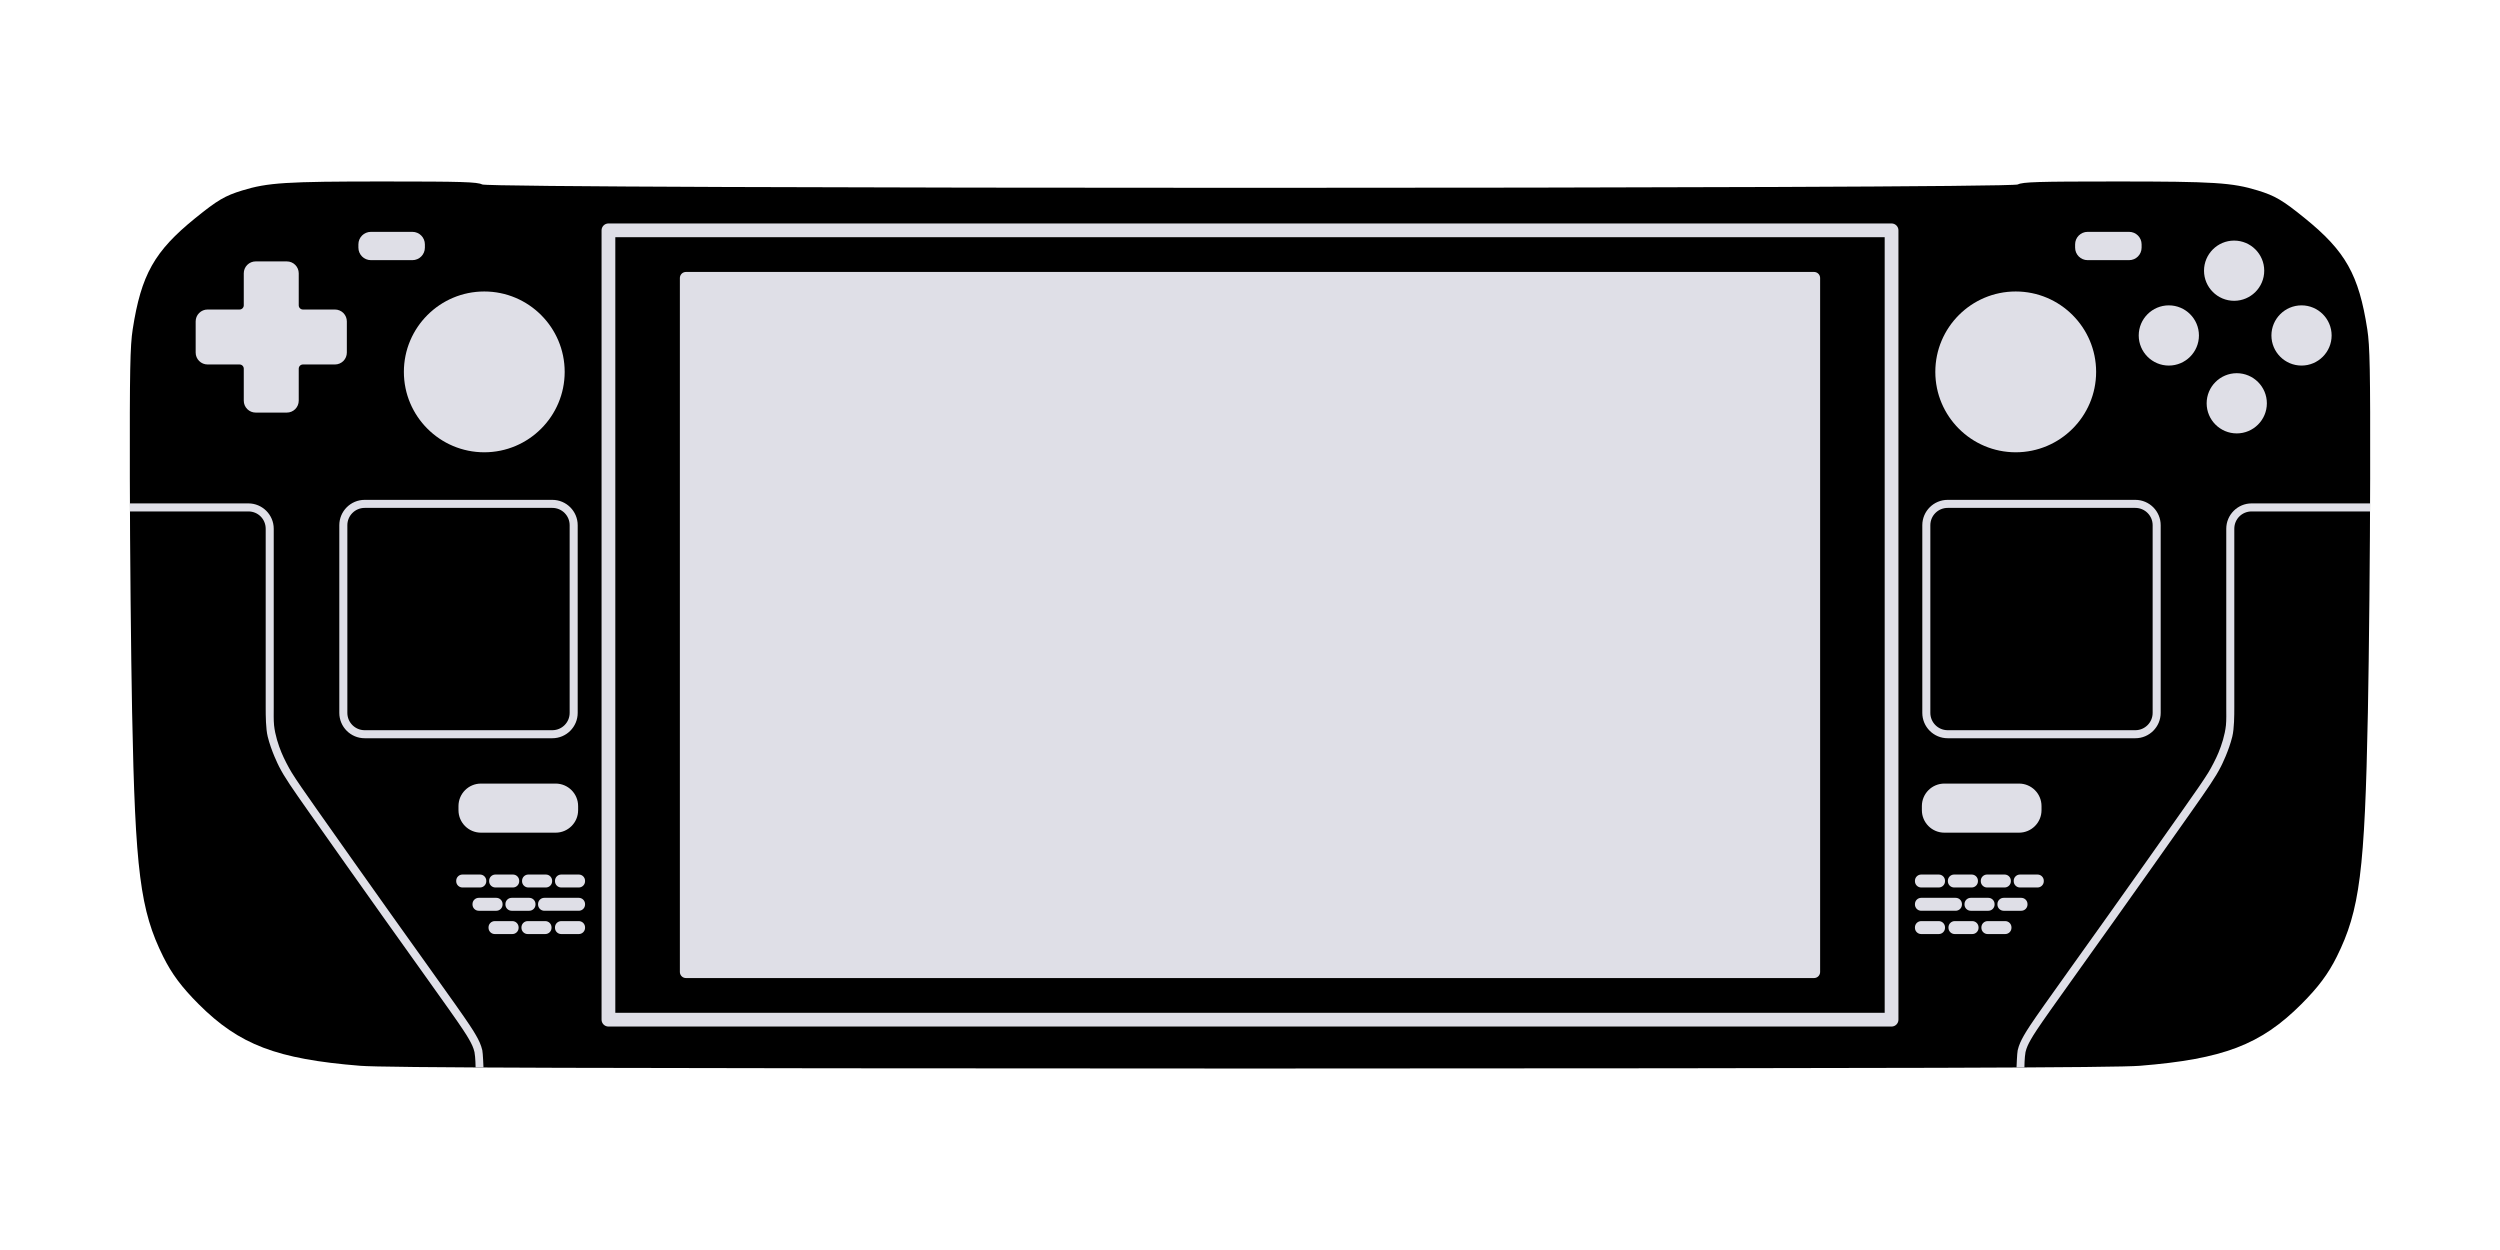
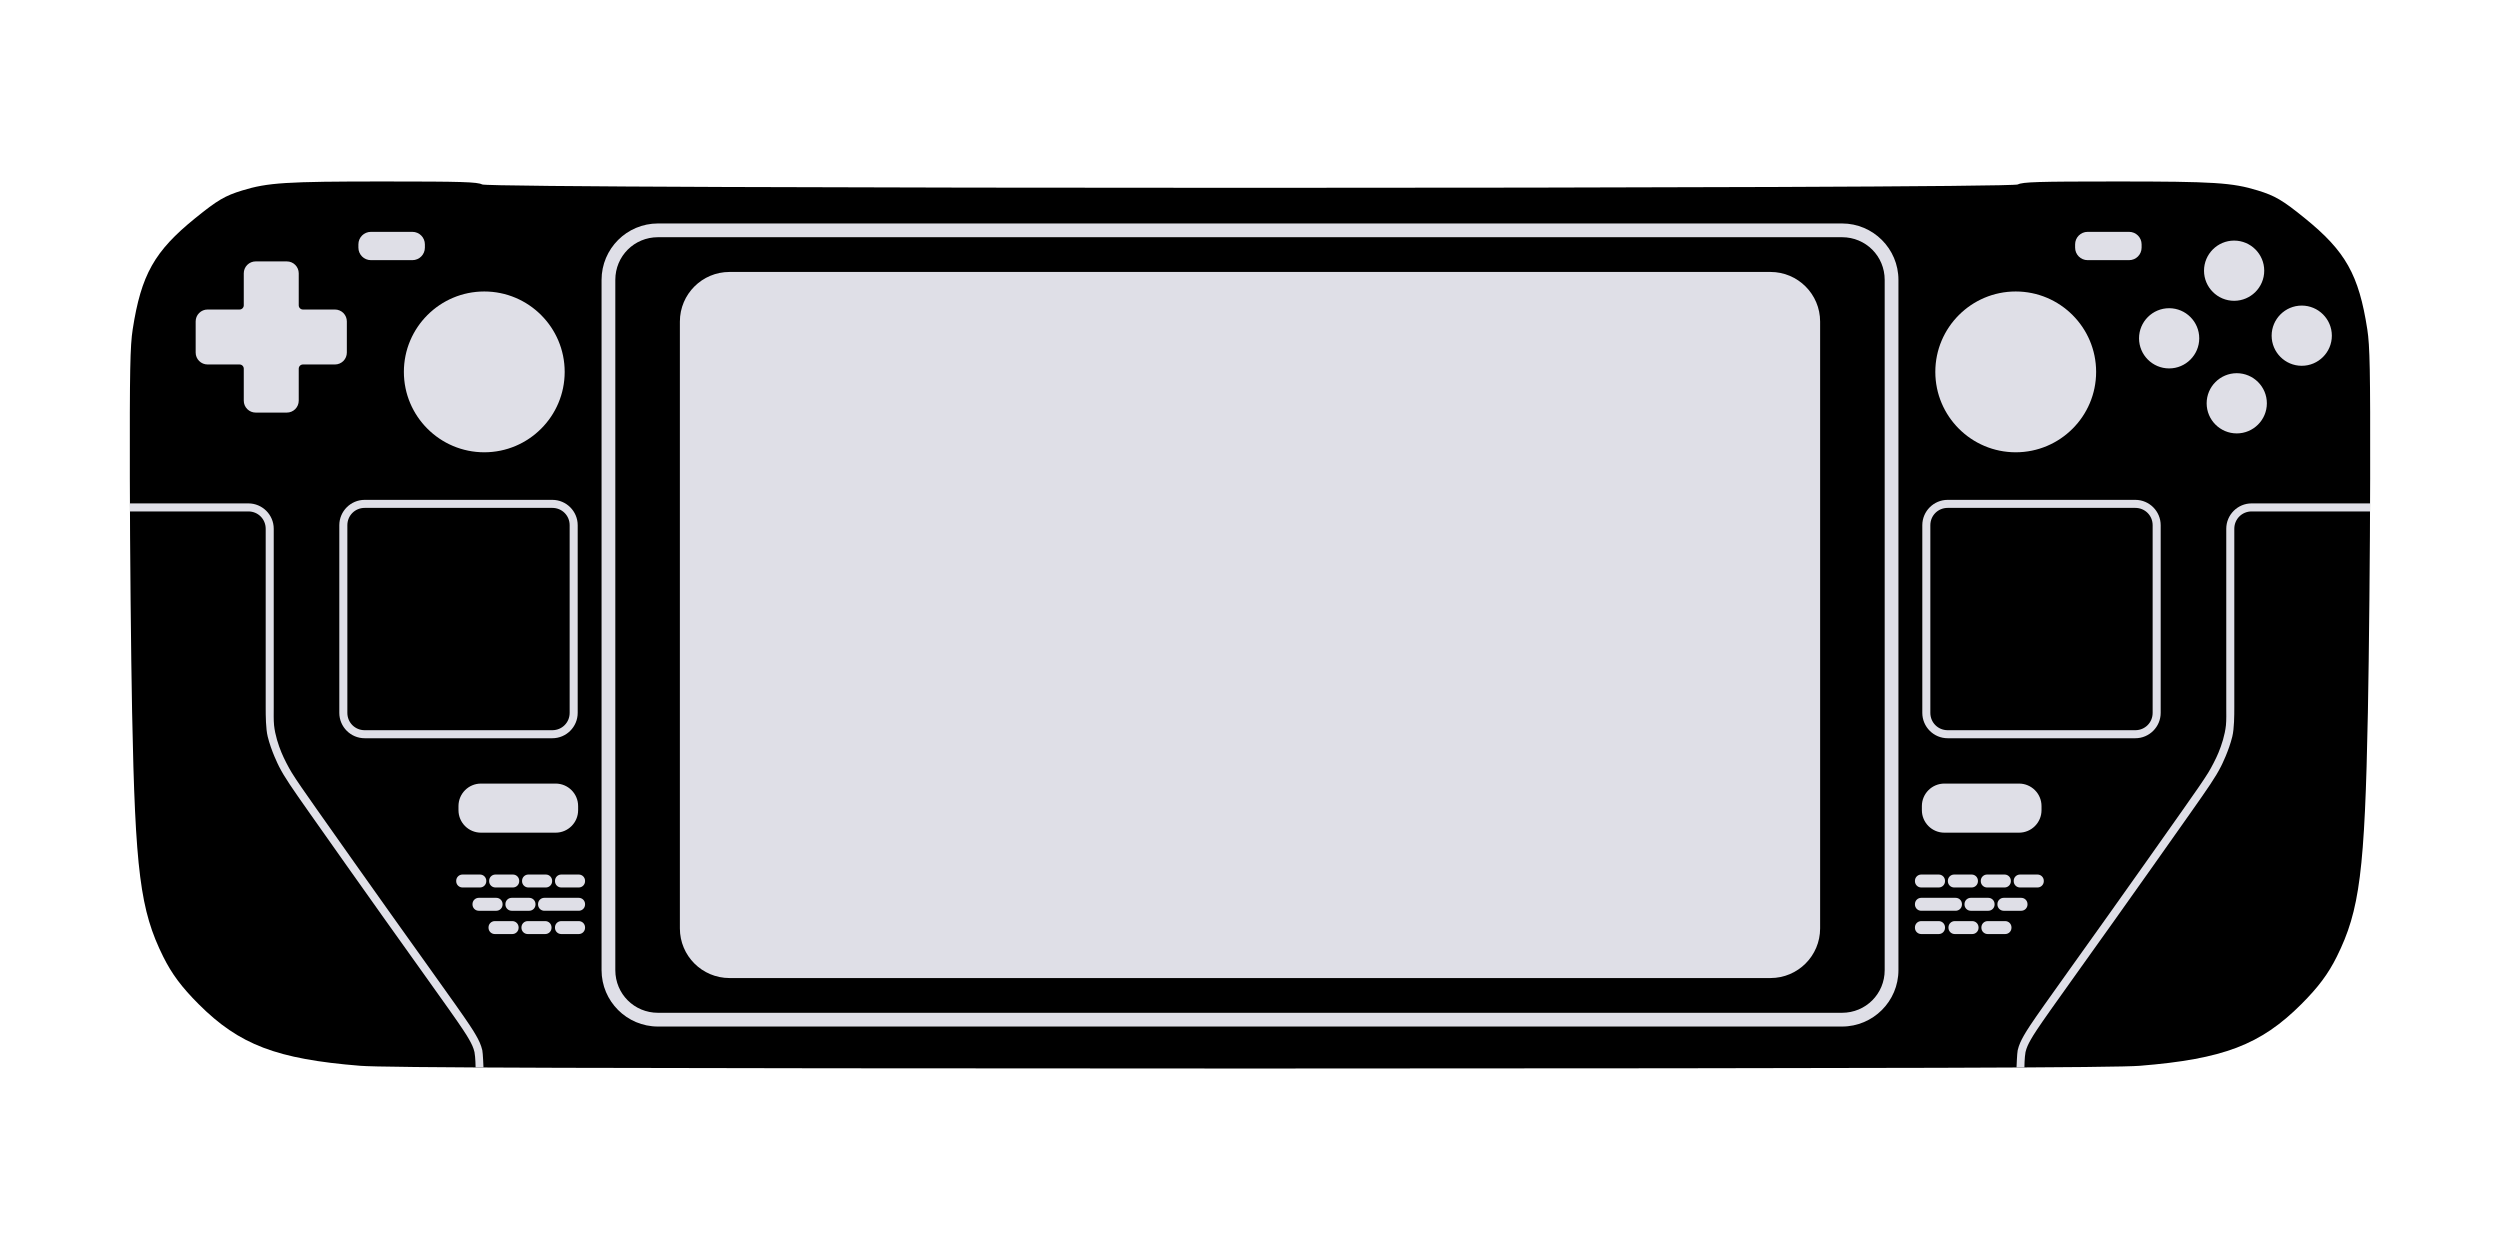
- <svg xmlns="http://www.w3.org/2000/svg" xml:space="preserve" width="1000" height="500" version="1.1" id="svg29">
-   <defs id="defs29" />
-   <path d="M153.64 72.59c-39.215-.006-46.526.458-56.751 3.596-6.925 2.125-9.911 3.886-18.77 11.059-16.37 13.254-21.641 22.623-25.04 44.496-1.03 6.625-1.219 16.493-1.144 59.552.049 28.386.46 70.548.911 93.694 1.24 63.495 3.232 79.155 12.432 97.664 3.437 6.916 7.4 12.228 14.185 19.013 16.254 16.253 31.21 21.962 64.593 24.65 9.656.778 87.598 1.018 353.813 1.096h4.261c266.216-.078 344.158-.318 353.814-1.095 33.384-2.69 48.34-8.398 64.593-24.651 6.784-6.785 10.748-12.097 14.185-19.013 9.2-18.51 11.191-34.169 12.432-97.664.452-23.146.862-65.308.911-93.694.075-43.059-.115-52.927-1.144-59.552-3.399-21.873-8.67-31.242-25.04-44.496-8.859-7.173-11.845-8.934-18.77-11.059-10.225-3.138-17.536-3.602-56.75-3.596-31.22.004-37.297.188-39.219 1.19-3.45 1.8-610.83 1.802-614.284 0-1.922-1.002-7.999-1.186-39.218-1.19" style="fill:#000;fill-rule:evenodd;stroke:none;stroke-width:4.398;stroke-linecap:round;stroke-miterlimit:7;paint-order:stroke markers fill" id="path1" />
-   <path style="baseline-shift:baseline;display:inline;overflow:visible;opacity:1;vector-effect:none;fill:#dfdfe7;enable-background:accumulate;stop-color:#000000;stop-opacity:1" d="m 806.289,116.592 c -17.746,0 -32.162,14.416 -32.162,32.162 0,17.746 14.416,32.162 32.162,32.162 17.746,0 32.162,-14.416 32.162,-32.162 0,-17.746 -14.416,-32.162 -32.162,-32.162 z" id="circle2" />
-   <rect width="92.137" height="92.137" x="770.53" y="201.551" rx="8.539" style="fill:none;fill-rule:evenodd;stroke:#dfdfe7;stroke-width:3.216;stroke-linecap:round;stroke-miterlimit:7;stroke-opacity:1;paint-order:stroke markers fill" id="rect2" />
-   <rect width="92.137" height="92.137" x="-229.47" y="201.551" rx="8.539" style="fill:none;fill-rule:evenodd;stroke:#dfdfe7;stroke-width:3.216;stroke-linecap:round;stroke-miterlimit:7;stroke-opacity:1;paint-order:stroke markers fill" transform="scale(-1 1)" id="rect3" />
-   <path d="M893.65 96.235c-6.641 0-12.043 5.401-12.043 12.043s5.402 12.042 12.043 12.042c6.642 0 12.042-5.4 12.042-12.042s-5.4-12.043-12.042-12.043m-26.118 25.908c-6.641 0-12.043 5.401-12.043 12.043s5.402 12.043 12.043 12.043c6.642 0 12.042-5.402 12.042-12.043 0-6.642-5.4-12.043-12.042-12.043m53.079 0c-6.643 0-12.043 5.4-12.043 12.042s5.401 12.043 12.043 12.043 12.04-5.401 12.04-12.043-5.399-12.043-12.04-12.043m-25.908 27.137c-6.642 0-12.043 5.401-12.043 12.043s5.401 12.042 12.043 12.042 12.042-5.4 12.042-12.042-5.4-12.043-12.042-12.043" style="baseline-shift:baseline;display:inline;overflow:visible;vector-effect:none;fill:#dfdfe7;fill-opacity:1;stroke-width:.516;stop-color:#000" id="path4" />
-   <path d="M102.278 104.563a4.756 4.756 0 0 0-4.769 4.769v12.795a1.68 1.68 0 0 1-1.68 1.68H83.034a4.756 4.756 0 0 0-4.769 4.769v12.447a4.756 4.756 0 0 0 4.77 4.768h12.794a1.68 1.68 0 0 1 1.68 1.68v12.795a4.756 4.756 0 0 0 4.769 4.77h12.448a4.756 4.756 0 0 0 4.768-4.77v-12.794a1.68 1.68 0 0 1 1.68-1.68h12.797a4.756 4.756 0 0 0 4.766-4.769v-12.447a4.756 4.756 0 0 0-4.767-4.768h-12.797a1.68 1.68 0 0 1-1.68-1.68v-12.796a4.756 4.756 0 0 0-4.767-4.768z" style="fill:#dfdfe7;fill-opacity:1;fill-rule:evenodd;stroke:none;stroke-width:2.022;stroke-miterlimit:7;paint-order:stroke markers fill" id="path5" />
-   <rect width="47.858" height="19.637" x="768.75" y="313.432" rx="9" style="fill:#dfdfe7;fill-opacity:1;fill-rule:evenodd;stroke:none;stroke-width:3.39;stroke-linecap:round;stroke-miterlimit:7;paint-order:stroke markers fill" id="rect5" />
-   <rect width="47.858" height="19.637" x="-231.25" y="313.432" rx="9" style="fill:#dfdfe7;fill-opacity:1;fill-rule:evenodd;stroke:none;stroke-width:3.39;stroke-linecap:round;stroke-miterlimit:7;paint-order:stroke markers fill" transform="scale(-1 1)" id="rect6" />
-   <g style="stroke:#dfdfe7;stroke-opacity:1" id="g15">
-     <rect width="11.255" height="4.399" x="766.365" y="350.205" rx="2.117" style="fill:#dfdfe7;fill-opacity:1;fill-rule:evenodd;stroke:#dfdfe7;stroke-width:.778;stroke-linecap:round;stroke-miterlimit:7;paint-order:stroke markers fill;stroke-opacity:1" id="rect7" />
-     <rect width="11.255" height="4.399" x="779.534" y="350.205" rx="2.117" style="fill:#dfdfe7;fill-opacity:1;fill-rule:evenodd;stroke:#dfdfe7;stroke-width:.778;stroke-linecap:round;stroke-miterlimit:7;paint-order:stroke markers fill;stroke-opacity:1" id="rect8" />
-     <rect width="11.255" height="4.399" x="792.704" y="350.205" rx="2.117" style="fill:#dfdfe7;fill-opacity:1;fill-rule:evenodd;stroke:#dfdfe7;stroke-width:.778;stroke-linecap:round;stroke-miterlimit:7;paint-order:stroke markers fill;stroke-opacity:1" id="rect9" />
-     <rect width="11.255" height="4.399" x="805.873" y="350.205" rx="2.117" style="fill:#dfdfe7;fill-opacity:1;fill-rule:evenodd;stroke:#dfdfe7;stroke-width:.778;stroke-linecap:round;stroke-miterlimit:7;paint-order:stroke markers fill;stroke-opacity:1" id="rect10" />
-     <rect width="11.255" height="4.399" x="766.365" y="368.834" rx="2.117" style="fill:#dfdfe7;fill-opacity:1;fill-rule:evenodd;stroke:#dfdfe7;stroke-width:.778;stroke-linecap:round;stroke-miterlimit:7;paint-order:stroke markers fill;stroke-opacity:1" id="rect11" />
-     <rect width="11.255" height="4.399" x="779.776" y="368.834" rx="2.117" style="fill:#dfdfe7;fill-opacity:1;fill-rule:evenodd;stroke:#dfdfe7;stroke-width:.778;stroke-linecap:round;stroke-miterlimit:7;paint-order:stroke markers fill;stroke-opacity:1" id="rect12" />
-     <rect width="11.255" height="4.399" x="792.945" y="368.834" rx="2.117" style="fill:#dfdfe7;fill-opacity:1;fill-rule:evenodd;stroke:#dfdfe7;stroke-width:.778;stroke-linecap:round;stroke-miterlimit:7;paint-order:stroke markers fill;stroke-opacity:1" id="rect13" />
-     <rect width="11.255" height="4.399" x="786.189" y="359.52" rx="2.117" style="fill:#dfdfe7;fill-opacity:1;fill-rule:evenodd;stroke:#dfdfe7;stroke-width:.778;stroke-linecap:round;stroke-miterlimit:7;paint-order:stroke markers fill;stroke-opacity:1" id="rect14" />
-     <rect width="11.255" height="4.399" x="799.358" y="359.52" rx="2.117" style="fill:#dfdfe7;fill-opacity:1;fill-rule:evenodd;stroke:#dfdfe7;stroke-width:.778;stroke-linecap:round;stroke-miterlimit:7;paint-order:stroke markers fill;stroke-opacity:1" id="rect15" />
-   </g>
-   <path d="M768.482 359.13a2.51 2.51 0 0 0-2.505 2.507v.164a2.51 2.51 0 0 0 2.505 2.506h13.79a2.51 2.51 0 0 0 2.507-2.506v-.164a2.51 2.51 0 0 0-2.508-2.506z" style="baseline-shift:baseline;display:inline;overflow:visible;vector-effect:none;fill:#dfdfe7;fill-rule:evenodd;stroke-width:1.191;stroke-linecap:round;stroke-miterlimit:7;paint-order:stroke markers fill;stop-color:#000;fill-opacity:1" id="path15" />
-   <rect width="26.593" height="11.322" x="830.047" y="92.741" rx="5.001" style="fill:#dfdfe7;fill-opacity:1;fill-rule:evenodd;stroke:none;stroke-width:1.919;stroke-linecap:round;stroke-miterlimit:7;paint-order:stroke markers fill" id="rect16" />
-   <rect width="26.593" height="11.322" x="-169.953" y="92.741" rx="5.001" style="fill:#dfdfe7;fill-opacity:1;fill-rule:evenodd;stroke:none;stroke-width:1.919;stroke-linecap:round;stroke-miterlimit:7;paint-order:stroke markers fill" transform="scale(-1 1)" id="rect17" />
-   <rect width="513.249" height="315.732" x="243.375" y="92.134" rx="19.818" ry="0" style="fill:none;fill-opacity:1;fill-rule:evenodd;stroke:#dfdfe7;stroke-width:5.5;stroke-linecap:square;stroke-linejoin:round;stroke-miterlimit:7;stroke-opacity:1;paint-order:stroke markers fill" id="rect18" />
-   <rect width="451.261" height="277.599" x="274.369" y="111.2" rx="17.425" ry="0" style="fill:#dfdfe7;fill-opacity:1;fill-rule:evenodd;stroke:#dfdfe7;stroke-width:4.836;stroke-linecap:square;stroke-linejoin:round;stroke-miterlimit:7;stroke-opacity:1;paint-order:stroke markers fill" id="rect19" />
-   <path d="M99.348 201.358c5.593 0 10.145 4.554 10.145 10.147v71.516c0 1.957-.078 5.136.13 7.08.43 3.975 1.717 7.896 3 10.997.943 2.281 2.776 5.848 4.073 7.95 1.969 3.192 4.842 7.31 9.98 14.612a11018 11018 0 0 0 30.162 42.63c10.67 14.996 19.93 27.885 25.352 35.567 5.42 7.68 7.023 10.183 8.209 12.259s2.024 3.855 2.526 5.988c.248 1.051.466 6.897.466 6.897l-3.15-.019s-.044-4.107-.447-6.14c-.413-1.756-1.068-3.169-2.189-5.13-1.12-1.962-2.64-4.345-8.044-12.001-5.404-7.657-14.67-20.555-25.344-35.557a10999 10999 0 0 1-30.17-42.642c-7.415-10.539-10.215-14.57-12.42-18.891-.366-.72-3.147-6.271-4.548-11.99-.77-3.139-.801-8.424-.801-11.665v-71.46c0-3.868-3.063-6.933-6.93-6.933h-47.37l-.013-3.215zm801.304 0c-5.593 0-10.145 4.554-10.145 10.147v71.516c0 1.957.078 5.136-.13 7.08-.43 3.975-1.717 7.896-3 10.997-.943 2.281-2.776 5.848-4.073 7.95-1.969 3.192-4.842 7.31-9.98 14.612a11018 11018 0 0 1-30.162 42.63c-10.67 14.996-19.93 27.885-25.352 35.567-5.42 7.68-7.023 10.183-8.209 12.259s-2.024 3.855-2.526 5.988c-.248 1.051-.466 6.897-.466 6.897l3.15-.019s.044-4.107.447-6.14c.413-1.756 1.068-3.169 2.189-5.13 1.12-1.962 2.64-4.345 8.044-12.001 5.404-7.657 14.67-20.555 25.344-35.557a10999 10999 0 0 0 30.17-42.642c7.416-10.539 10.215-14.57 12.42-18.891.366-.72 3.147-6.271 4.548-11.99.77-3.139.801-8.424.801-11.665v-71.46c0-3.868 3.063-6.933 6.93-6.933h47.37l.013-3.215z" style="baseline-shift:baseline;display:inline;overflow:visible;vector-effect:none;fill:#dfdfe7;fill-opacity:1;fill-rule:evenodd;stroke-width:1.191;stroke-linecap:round;stroke-miterlimit:7;paint-order:stroke markers fill;stop-color:#000" id="path19" />
-   <g style="stroke:#dfdfe7;stroke-opacity:1" transform="matrix(-1 0 0 1 1000 0)" id="g28">
-     <rect width="11.255" height="4.399" x="766.365" y="350.205" rx="2.117" style="fill:#dfdfe7;fill-opacity:1;fill-rule:evenodd;stroke:#dfdfe7;stroke-width:.778;stroke-linecap:round;stroke-miterlimit:7;stroke-opacity:1;paint-order:stroke markers fill" id="rect20" />
-     <rect width="11.255" height="4.399" x="779.534" y="350.205" rx="2.117" style="fill:#dfdfe7;fill-opacity:1;fill-rule:evenodd;stroke:#dfdfe7;stroke-width:.778;stroke-linecap:round;stroke-miterlimit:7;stroke-opacity:1;paint-order:stroke markers fill" id="rect21" />
-     <rect width="11.255" height="4.399" x="792.704" y="350.205" rx="2.117" style="fill:#dfdfe7;fill-opacity:1;fill-rule:evenodd;stroke:#dfdfe7;stroke-width:.778;stroke-linecap:round;stroke-miterlimit:7;stroke-opacity:1;paint-order:stroke markers fill" id="rect22" />
-     <rect width="11.255" height="4.399" x="805.873" y="350.205" rx="2.117" style="fill:#dfdfe7;fill-opacity:1;fill-rule:evenodd;stroke:#dfdfe7;stroke-width:.778;stroke-linecap:round;stroke-miterlimit:7;stroke-opacity:1;paint-order:stroke markers fill" id="rect23" />
-     <rect width="11.255" height="4.399" x="766.365" y="368.834" rx="2.117" style="fill:#dfdfe7;fill-opacity:1;fill-rule:evenodd;stroke:#dfdfe7;stroke-width:.778;stroke-linecap:round;stroke-miterlimit:7;stroke-opacity:1;paint-order:stroke markers fill" id="rect24" />
-     <rect width="11.255" height="4.399" x="779.776" y="368.834" rx="2.117" style="fill:#dfdfe7;fill-opacity:1;fill-rule:evenodd;stroke:#dfdfe7;stroke-width:.778;stroke-linecap:round;stroke-miterlimit:7;stroke-opacity:1;paint-order:stroke markers fill" id="rect25" />
-     <rect width="11.255" height="4.399" x="792.945" y="368.834" rx="2.117" style="fill:#dfdfe7;fill-opacity:1;fill-rule:evenodd;stroke:#dfdfe7;stroke-width:.778;stroke-linecap:round;stroke-miterlimit:7;stroke-opacity:1;paint-order:stroke markers fill" id="rect26" />
-     <rect width="11.255" height="4.399" x="786.189" y="359.52" rx="2.117" style="fill:#dfdfe7;fill-opacity:1;fill-rule:evenodd;stroke:#dfdfe7;stroke-width:.778;stroke-linecap:round;stroke-miterlimit:7;stroke-opacity:1;paint-order:stroke markers fill" id="rect27" />
-     <rect width="11.255" height="4.399" x="799.358" y="359.52" rx="2.117" style="fill:#dfdfe7;fill-opacity:1;fill-rule:evenodd;stroke:#dfdfe7;stroke-width:.778;stroke-linecap:round;stroke-miterlimit:7;stroke-opacity:1;paint-order:stroke markers fill" id="rect28" />
-   </g>
-   <path d="M768.482 359.13a2.51 2.51 0 0 0-2.505 2.507v.164a2.51 2.51 0 0 0 2.505 2.506h13.79a2.51 2.51 0 0 0 2.507-2.506v-.164a2.51 2.51 0 0 0-2.508-2.506z" style="baseline-shift:baseline;display:inline;overflow:visible;vector-effect:none;fill:#dfdfe7;fill-opacity:1;fill-rule:evenodd;stroke-width:1.191;stroke-linecap:round;stroke-miterlimit:7;paint-order:stroke markers fill;stop-color:#000" transform="matrix(-1 0 0 1 1000 0)" id="path28" />
-   <g transform="translate(-612.577)" id="g29">
-     <path style="baseline-shift:baseline;display:inline;overflow:visible;opacity:1;vector-effect:none;fill:#dfdfe7;enable-background:accumulate;stop-color:#000000;stop-opacity:1" d="m 806.289,116.592 c -17.746,0 -32.162,14.416 -32.162,32.162 0,17.746 14.416,32.162 32.162,32.162 17.746,0 32.162,-14.416 32.162,-32.162 0,-17.746 -14.416,-32.162 -32.162,-32.162 z" id="circle29" />
+ <svg xmlns="http://www.w3.org/2000/svg" xml:space="preserve" width="1000" height="500">
+   <path d="M153.64 72.59c-39.215-.005-46.526.458-56.751 3.596-6.925 2.125-9.911 3.886-18.77 11.059-16.37 13.254-21.641 22.623-25.04 44.496-1.03 6.625-1.219 16.493-1.144 59.552.049 28.386.46 70.548.911 93.694 1.24 63.495 3.232 79.155 12.432 97.664 3.437 6.916 7.4 12.228 14.185 19.013 16.254 16.253 31.21 21.962 64.593 24.65 9.656.778 87.598 1.018 353.813 1.096h4.261c266.216-.078 344.158-.318 353.814-1.095 33.384-2.69 48.34-8.398 64.593-24.651 6.784-6.785 10.748-12.097 14.185-19.013 9.2-18.51 11.191-34.169 12.432-97.664.452-23.146.862-65.308.911-93.694.075-43.059-.115-52.927-1.144-59.552-3.399-21.873-8.67-31.242-25.04-44.496-8.859-7.173-11.845-8.934-18.77-11.059-10.225-3.138-17.536-3.602-56.75-3.596-31.22.004-37.297.188-39.219 1.19-3.45 1.8-610.83 1.802-614.284 0-1.922-1.002-7.999-1.186-39.218-1.19" style="fill:#000;fill-opacity:1;fill-rule:evenodd;stroke:none;stroke-width:4.398;stroke-linecap:round;stroke-miterlimit:7;paint-order:stroke markers fill" />
+   <g style="fill:#dfdfe7;fill-opacity:1">
+     <path d="M806.29 116.592c-17.747 0-32.163 14.416-32.163 32.162s14.416 32.162 32.162 32.162 32.162-14.416 32.162-32.162-14.416-32.162-32.162-32.162" style="baseline-shift:baseline;display:inline;overflow:visible;opacity:1;vector-effect:none;fill:#dfdfe7;fill-opacity:1;stop-color:#000;stop-opacity:1" />
+     <path d="M779.068 199.943c-5.593 0-10.146 4.553-10.146 10.147v75.058c0 5.594 4.553 10.147 10.146 10.147h75.06c5.594 0 10.147-4.553 10.147-10.147V210.09c0-5.594-4.553-10.147-10.146-10.147zm0 3.215h75.06c3.869 0 6.93 3.064 6.93 6.932v75.058c0 3.868-3.061 6.932-6.93 6.932h-75.06c-3.867 0-6.93-3.064-6.93-6.932V210.09c0-3.868 3.063-6.932 6.93-6.932" style="baseline-shift:baseline;display:inline;overflow:visible;opacity:1;vector-effect:none;fill:#dfdfe7;fill-opacity:1;fill-rule:evenodd;stroke-linecap:round;stroke-miterlimit:7;paint-order:stroke markers fill;stop-color:#000;stop-opacity:1" />
+     <path d="M-220.932 199.943c-5.593 0-10.146 4.553-10.146 10.147v75.058c0 5.594 4.553 10.147 10.146 10.147h75.06c5.594 0 10.147-4.553 10.147-10.147V210.09c0-5.594-4.553-10.147-10.146-10.147zm0 3.215h75.06c3.869 0 6.93 3.064 6.93 6.932v75.058c0 3.868-3.061 6.932-6.93 6.932h-75.06c-3.867 0-6.93-3.064-6.93-6.932V210.09c0-3.868 3.063-6.932 6.93-6.932" style="baseline-shift:baseline;display:inline;overflow:visible;opacity:1;vector-effect:none;fill:#dfdfe7;fill-opacity:1;fill-rule:evenodd;stroke-linecap:round;stroke-miterlimit:7;paint-order:stroke markers fill;stop-color:#000;stop-opacity:1" transform="scale(-1 1)" />
+     <path d="M102.278 104.563a4.756 4.756 0 0 0-4.769 4.769v12.795a1.68 1.68 0 0 1-1.68 1.68H83.034a4.756 4.756 0 0 0-4.769 4.769v12.447a4.756 4.756 0 0 0 4.77 4.768h12.794a1.68 1.68 0 0 1 1.68 1.68v12.795a4.756 4.756 0 0 0 4.769 4.77h12.448a4.756 4.756 0 0 0 4.768-4.77v-12.794a1.68 1.68 0 0 1 1.68-1.68h12.797a4.756 4.756 0 0 0 4.766-4.769v-12.447a4.756 4.756 0 0 0-4.767-4.768h-12.797a1.68 1.68 0 0 1-1.68-1.68v-12.796a4.756 4.756 0 0 0-4.767-4.768z" style="fill:#dfdfe7;fill-opacity:1;fill-rule:evenodd;stroke:none;stroke-width:2.022;stroke-miterlimit:7;paint-order:stroke markers fill" />
+     <rect width="47.858" height="19.637" x="768.75" y="313.432" rx="9" style="fill:#dfdfe7;fill-opacity:1;fill-rule:evenodd;stroke:none;stroke-width:3.39;stroke-linecap:round;stroke-miterlimit:7;paint-order:stroke markers fill" />
+     <rect width="47.858" height="19.637" x="-231.25" y="313.432" rx="9" style="fill:#dfdfe7;fill-opacity:1;fill-rule:evenodd;stroke:none;stroke-width:3.39;stroke-linecap:round;stroke-miterlimit:7;paint-order:stroke markers fill" transform="scale(-1 1)" />
+     <g style="fill:#dfdfe7;fill-opacity:1">
+       <path d="M795.063 368.445a2.51 2.51 0 0 0-2.506 2.506v.164a2.51 2.51 0 0 0 2.505 2.506h7.02a2.51 2.51 0 0 0 2.508-2.506v-.164a2.51 2.51 0 0 0-2.508-2.506zM781.893 368.445a2.51 2.51 0 0 0-2.506 2.506v.164a2.51 2.51 0 0 0 2.506 2.506h7.021a2.51 2.51 0 0 0 2.506-2.506v-.164a2.51 2.51 0 0 0-2.506-2.506zM768.482 368.445a2.51 2.51 0 0 0-2.505 2.506v.164a2.51 2.51 0 0 0 2.505 2.506h7.022a2.51 2.51 0 0 0 2.506-2.506v-.164a2.51 2.51 0 0 0-2.506-2.506zM801.475 359.13a2.51 2.51 0 0 0-2.506 2.507v.166a2.51 2.51 0 0 0 2.506 2.506h7.021a2.51 2.51 0 0 0 2.506-2.506v-.166a2.51 2.51 0 0 0-2.506-2.506zM788.307 359.13a2.51 2.51 0 0 0-2.506 2.507v.166a2.51 2.51 0 0 0 2.506 2.506h7.02a2.51 2.51 0 0 0 2.507-2.506v-.166a2.51 2.51 0 0 0-2.508-2.506zM807.99 349.816a2.51 2.51 0 0 0-2.506 2.506v.164a2.51 2.51 0 0 0 2.506 2.506h7.022a2.51 2.51 0 0 0 2.506-2.506v-.164a2.51 2.51 0 0 0-2.506-2.506zM794.82 349.816a2.51 2.51 0 0 0-2.506 2.506v.164a2.51 2.51 0 0 0 2.506 2.506h7.022a2.51 2.51 0 0 0 2.506-2.506v-.164a2.51 2.51 0 0 0-2.506-2.506zM781.65 349.816a2.51 2.51 0 0 0-2.505 2.506v.164a2.51 2.51 0 0 0 2.505 2.506h7.022a2.51 2.51 0 0 0 2.506-2.506v-.164a2.51 2.51 0 0 0-2.506-2.506zM768.482 349.816a2.51 2.51 0 0 0-2.505 2.506v.164a2.51 2.51 0 0 0 2.505 2.506h7.022a2.51 2.51 0 0 0 2.506-2.506v-.164a2.51 2.51 0 0 0-2.506-2.506z" style="baseline-shift:baseline;display:inline;overflow:visible;vector-effect:none;fill:#dfdfe7;fill-opacity:1;fill-rule:evenodd;stroke-linecap:round;stroke-miterlimit:7;paint-order:stroke markers fill;stop-color:#000" />
+       <path d="M768.482 359.13a2.51 2.51 0 0 0-2.505 2.507v.164a2.51 2.51 0 0 0 2.505 2.506h13.79a2.51 2.51 0 0 0 2.507-2.506v-.164a2.51 2.51 0 0 0-2.508-2.506z" style="fill:#dfdfe7;fill-opacity:1;fill-rule:evenodd;stroke:none;stroke-width:.22;stroke-linecap:square;stroke-miterlimit:7;stroke-opacity:1;paint-order:stroke markers fill" />
+     </g>
+     <g style="fill:#dfdfe7;fill-opacity:1">
+       <path d="M224.496 368.445a2.51 2.51 0 0 0-2.506 2.506v.164a2.51 2.51 0 0 0 2.506 2.506h7.022a2.51 2.51 0 0 0 2.505-2.506v-.164a2.51 2.51 0 0 0-2.505-2.506zM211.086 368.445a2.51 2.51 0 0 0-2.506 2.506v.164a2.51 2.51 0 0 0 2.506 2.506h7.021a2.51 2.51 0 0 0 2.506-2.506v-.164a2.51 2.51 0 0 0-2.506-2.506zM197.918 368.445a2.51 2.51 0 0 0-2.508 2.506v.164a2.51 2.51 0 0 0 2.508 2.506h7.02a2.51 2.51 0 0 0 2.505-2.506v-.164a2.51 2.51 0 0 0-2.505-2.506zM204.674 359.13a2.51 2.51 0 0 0-2.508 2.507v.166a2.51 2.51 0 0 0 2.508 2.506h7.02a2.51 2.51 0 0 0 2.505-2.506v-.166a2.51 2.51 0 0 0-2.506-2.506zM191.504 359.13a2.51 2.51 0 0 0-2.506 2.507v.166a2.51 2.51 0 0 0 2.506 2.506h7.021a2.51 2.51 0 0 0 2.506-2.506v-.166a2.51 2.51 0 0 0-2.506-2.506zM224.496 349.816a2.51 2.51 0 0 0-2.506 2.506v.164a2.51 2.51 0 0 0 2.506 2.506h7.022a2.51 2.51 0 0 0 2.505-2.506v-.164a2.51 2.51 0 0 0-2.505-2.506zM211.328 349.816a2.51 2.51 0 0 0-2.506 2.506v.164a2.51 2.51 0 0 0 2.506 2.506h7.022a2.51 2.51 0 0 0 2.505-2.506v-.164a2.51 2.51 0 0 0-2.505-2.506zM198.158 349.816a2.51 2.51 0 0 0-2.506 2.506v.164a2.51 2.51 0 0 0 2.506 2.506h7.022a2.51 2.51 0 0 0 2.506-2.506v-.164a2.51 2.51 0 0 0-2.506-2.506zM184.988 349.816a2.51 2.51 0 0 0-2.506 2.506v.164a2.51 2.51 0 0 0 2.506 2.506h7.022a2.51 2.51 0 0 0 2.506-2.506v-.164a2.51 2.51 0 0 0-2.506-2.506z" style="baseline-shift:baseline;display:inline;overflow:visible;vector-effect:none;fill:#dfdfe7;fill-opacity:1;fill-rule:evenodd;stroke-linecap:round;stroke-miterlimit:7;paint-order:stroke markers fill;stop-color:#000" />
+       <path d="M217.729 359.13a2.51 2.51 0 0 0-2.508 2.507v.164a2.51 2.51 0 0 0 2.508 2.506h13.789a2.51 2.51 0 0 0 2.505-2.506v-.164a2.51 2.51 0 0 0-2.505-2.506z" style="baseline-shift:baseline;display:inline;overflow:visible;vector-effect:none;fill:#dfdfe7;fill-opacity:1;fill-rule:evenodd;stroke-width:1.191;stroke-linecap:round;stroke-miterlimit:7;paint-order:stroke markers fill;stop-color:#000" />
+     </g>
+     <rect width="26.593" height="11.322" x="830.047" y="92.741" rx="5.001" style="fill:#dfdfe7;fill-opacity:1;fill-rule:evenodd;stroke:none;stroke-width:1.919;stroke-linecap:round;stroke-miterlimit:7;paint-order:stroke markers fill" />
+     <rect width="26.593" height="11.322" x="-169.953" y="92.741" rx="5.001" style="fill:#dfdfe7;fill-opacity:1;fill-rule:evenodd;stroke:none;stroke-width:1.919;stroke-linecap:round;stroke-miterlimit:7;paint-order:stroke markers fill" transform="scale(-1 1)" />
+     <path d="M263.193 89.385c-12.455 0-22.568 10.111-22.568 22.566V388.05c0 12.455 10.113 22.566 22.568 22.566h473.614c12.455 0 22.568-10.111 22.568-22.566V111.95c0-12.455-10.113-22.566-22.568-22.566zm0 5.5h473.614c9.503 0 17.066 7.563 17.066 17.066V388.05c0 9.503-7.563 17.066-17.066 17.066H263.193c-9.503 0-17.068-7.563-17.068-17.066V111.95c0-9.503 7.565-17.066 17.068-17.066" style="baseline-shift:baseline;display:inline;overflow:visible;opacity:1;vector-effect:none;fill:#dfdfe7;fill-opacity:1;fill-rule:evenodd;stroke-linecap:square;stroke-linejoin:round;stroke-miterlimit:7;paint-order:stroke markers fill;stop-color:#000;stop-opacity:1" />
+     <path d="M291.795 108.781c-10.951 0-19.844 8.893-19.844 19.844v242.748c0 10.951 8.893 19.844 19.844 19.844h416.41c10.951 0 19.844-8.893 19.844-19.844V128.625c0-10.951-8.893-19.844-19.844-19.844z" style="baseline-shift:baseline;display:inline;overflow:visible;vector-effect:none;fill:#dfdfe7;fill-opacity:1;fill-rule:evenodd;stroke-linecap:square;stroke-linejoin:round;stroke-miterlimit:7;paint-order:stroke markers fill;stop-color:#000" />
+     <path d="M99.348 201.358c5.593 0 10.145 4.554 10.145 10.147v71.516c0 1.957-.078 5.136.13 7.08.43 3.975 1.717 7.896 3 10.997.943 2.281 2.776 5.848 4.073 7.95 1.969 3.192 4.842 7.31 9.98 14.612a11018 11018 0 0 0 30.162 42.63c10.67 14.996 19.93 27.885 25.352 35.567 5.42 7.68 7.023 10.183 8.209 12.259s2.024 3.855 2.526 5.988c.248 1.051.466 6.897.466 6.897l-3.15-.019s-.044-4.107-.447-6.14c-.413-1.756-1.068-3.169-2.189-5.13-1.12-1.962-2.64-4.345-8.044-12.001-5.404-7.657-14.67-20.555-25.344-35.557a10999 10999 0 0 1-30.17-42.642c-7.415-10.539-10.215-14.57-12.42-18.891-.366-.72-3.147-6.271-4.548-11.99-.77-3.139-.801-8.424-.801-11.665v-71.46c0-3.868-3.063-6.933-6.93-6.933h-47.37l-.013-3.215zm801.304 0c-5.593 0-10.145 4.554-10.145 10.147v71.516c0 1.957.078 5.136-.13 7.08-.43 3.975-1.717 7.896-3 10.997-.943 2.281-2.776 5.848-4.073 7.95-1.969 3.192-4.842 7.31-9.98 14.612a11018 11018 0 0 1-30.162 42.63c-10.67 14.996-19.93 27.885-25.352 35.567-5.42 7.68-7.023 10.183-8.209 12.259s-2.024 3.855-2.526 5.988c-.248 1.051-.466 6.897-.466 6.897l3.15-.019s.044-4.107.447-6.14c.413-1.756 1.068-3.169 2.189-5.13 1.12-1.962 2.64-4.345 8.044-12.001 5.404-7.657 14.67-20.555 25.344-35.557a10999 10999 0 0 0 30.17-42.642c7.416-10.539 10.215-14.57 12.42-18.891.366-.72 3.147-6.271 4.548-11.99.77-3.139.801-8.424.801-11.665v-71.46c0-3.868 3.063-6.933 6.93-6.933h47.37l.013-3.215z" style="baseline-shift:baseline;display:inline;overflow:visible;vector-effect:none;fill:#dfdfe7;fill-opacity:1;fill-rule:evenodd;stroke-width:1.191;stroke-linecap:round;stroke-miterlimit:7;paint-order:stroke markers fill;stop-color:#000" />
+     <path d="M806.29 116.592c-17.747 0-32.163 14.416-32.163 32.162s14.416 32.162 32.162 32.162 32.162-14.416 32.162-32.162-14.416-32.162-32.162-32.162" style="baseline-shift:baseline;display:inline;overflow:visible;opacity:1;vector-effect:none;fill:#dfdfe7;fill-opacity:1;stop-color:#000;stop-opacity:1" transform="translate(-612.577)" />
+     <g style="fill:#dfdfe7;fill-opacity:1">
+       <g style="fill:#dfdfe7;fill-opacity:1">
+         <path d="M894.703 149.279c-6.642 0-12.043 5.401-12.043 12.043s5.401 12.042 12.043 12.042 12.042-5.4 12.042-12.042-5.4-12.043-12.042-12.043M893.65 96.235c-6.641 0-12.043 5.401-12.043 12.043s5.402 12.042 12.043 12.042c6.642 0 12.042-5.4 12.042-12.042s-5.4-12.043-12.042-12.043" style="baseline-shift:baseline;display:inline;overflow:visible;vector-effect:none;fill:#dfdfe7;fill-opacity:1;stroke-width:.516;stop-color:#000" />
+       </g>
+       <g style="fill:#dfdfe7;fill-opacity:1">
+         <path d="M894.703 149.279c-6.642 0-12.043 5.401-12.043 12.043s5.401 12.042 12.043 12.042 12.042-5.4 12.042-12.042-5.4-12.043-12.042-12.043M893.65 96.235c-6.641 0-12.043 5.401-12.043 12.043s5.402 12.042 12.043 12.042c6.642 0 12.042-5.4 12.042-12.042s-5.4-12.043-12.042-12.043" style="baseline-shift:baseline;display:inline;overflow:visible;vector-effect:none;fill:#dfdfe7;fill-opacity:1;stroke-width:.516;stop-color:#000" transform="rotate(90 894.176 134.8)" />
+       </g>
+     </g>
  </g>
</svg>
